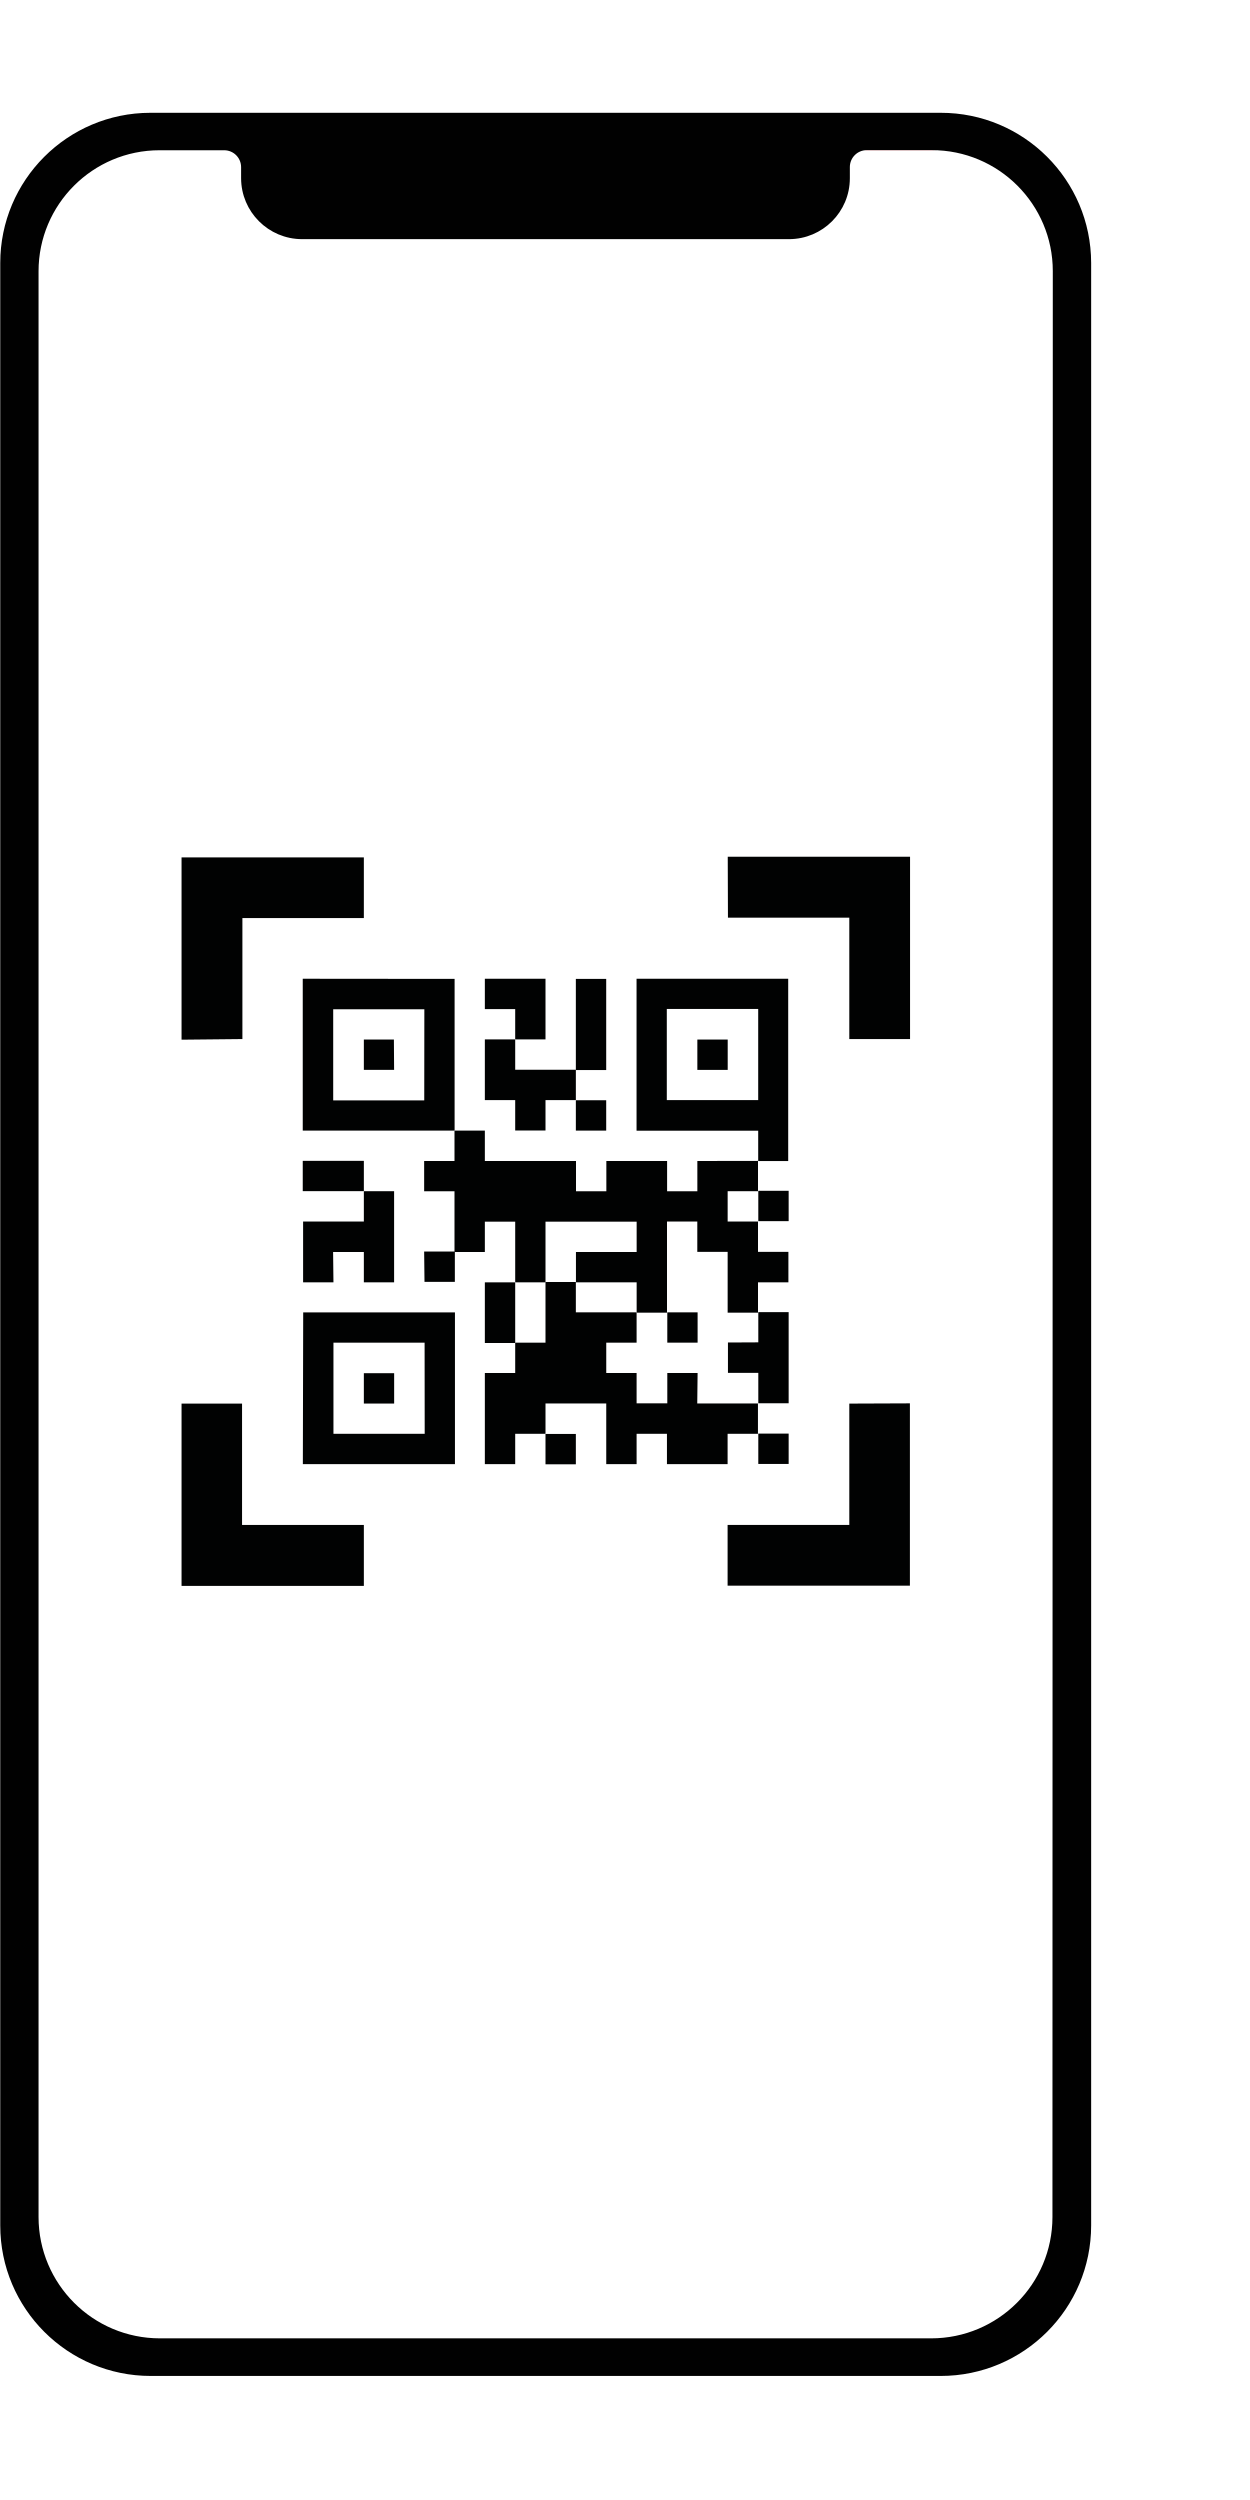
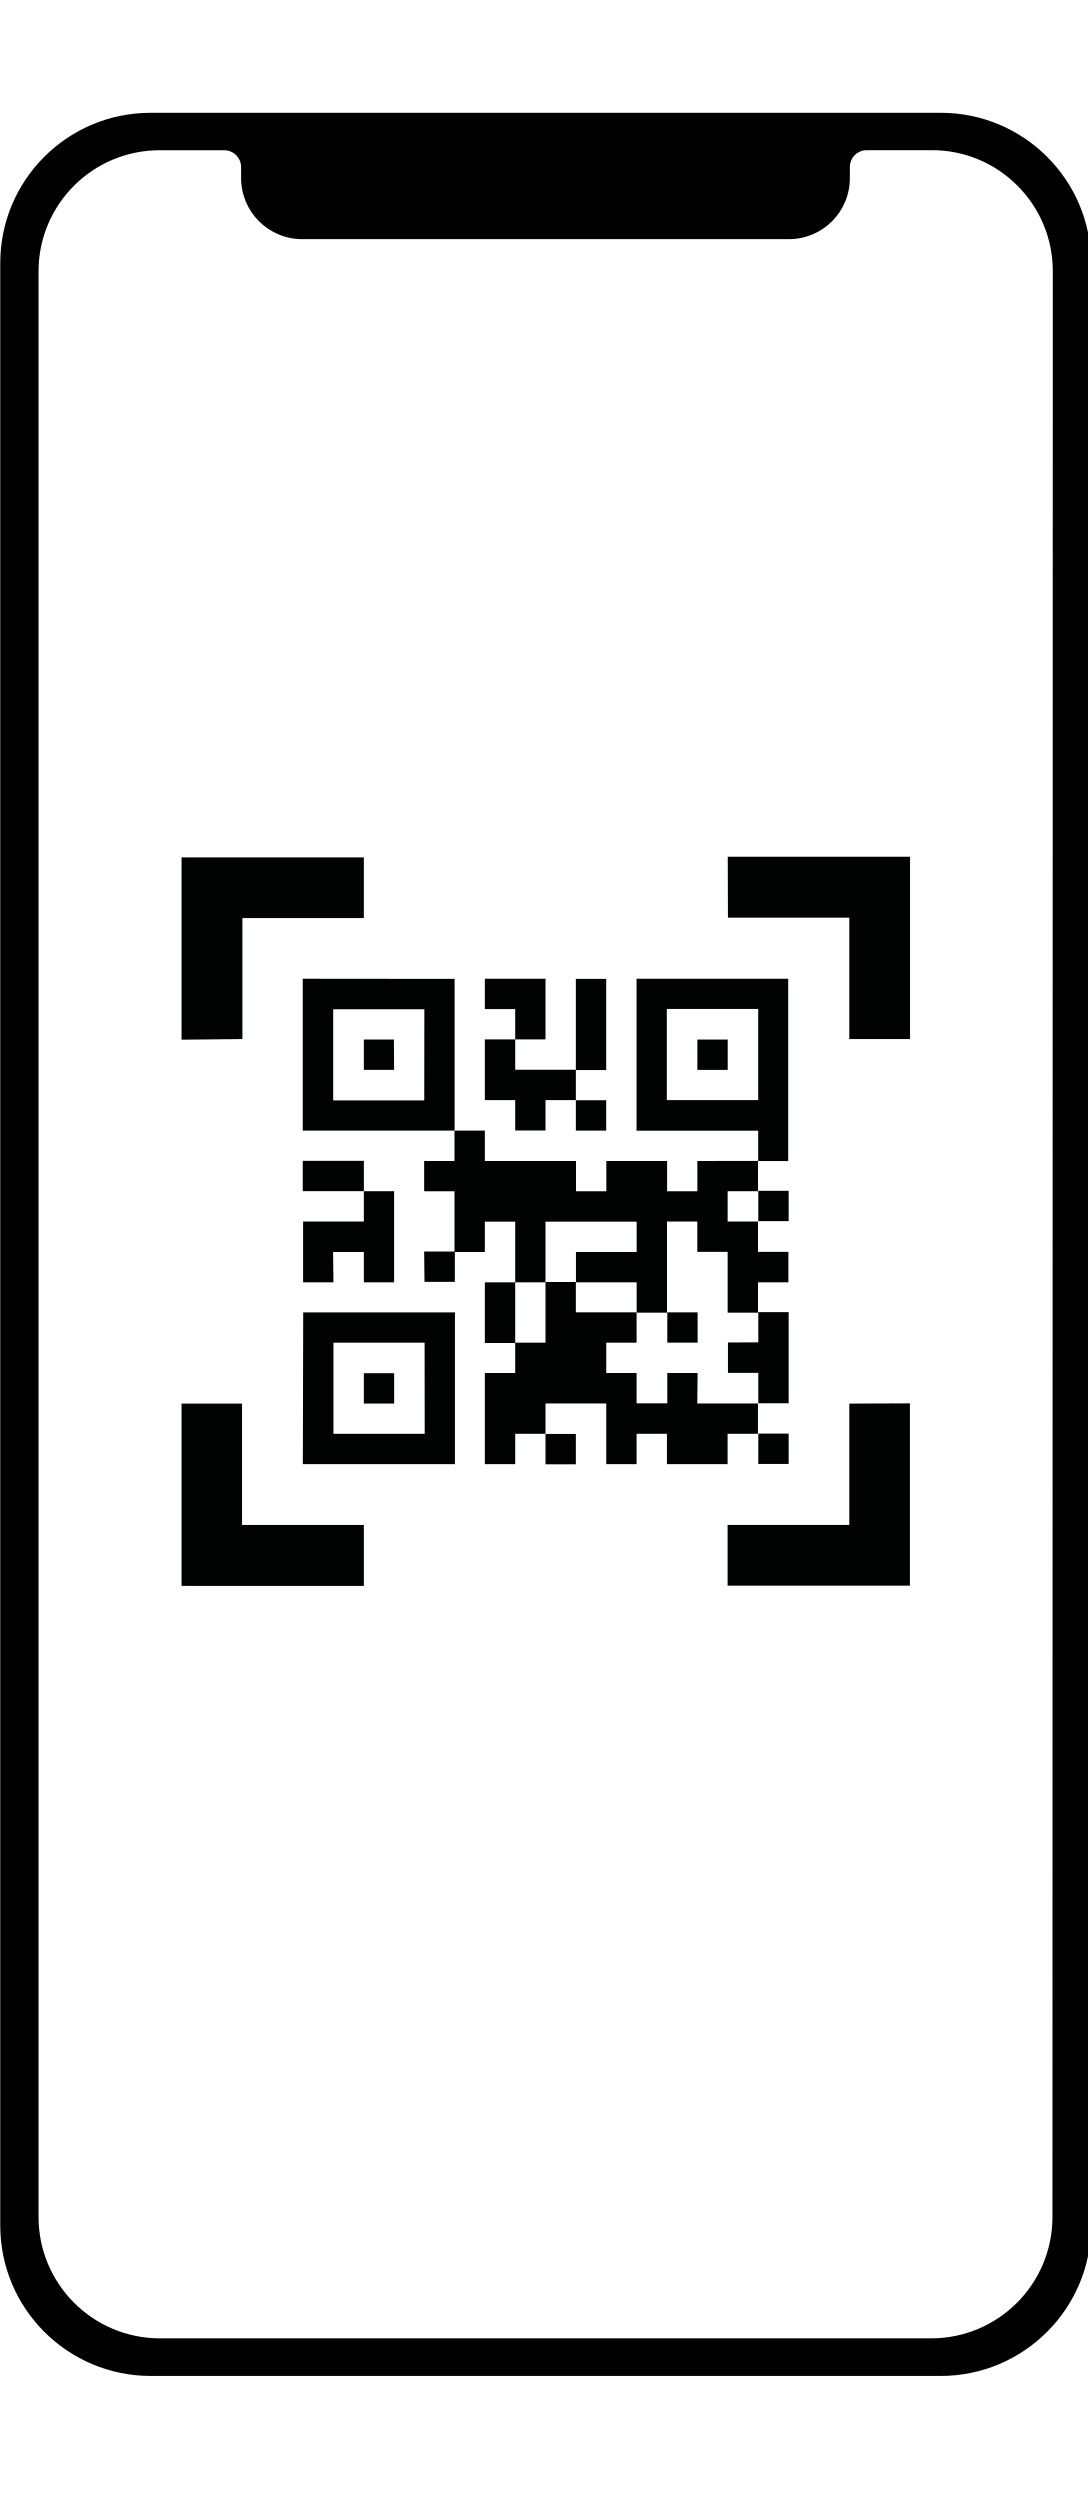
- <svg xmlns="http://www.w3.org/2000/svg" id="Ebene_1" data-name="Ebene 1" viewBox="0 0 250 500">
+ <svg xmlns="http://www.w3.org/2000/svg" id="Ebene_1" data-name="Ebene 1" viewBox="0 0 217.5 500">
  <defs>
    <style>
            .cls-1 {
                fill: none;
            }

            .cls-2 {
                fill: #010202;
            }

            .cls-3 {
                fill: #010101;
            }

            .cls-4 {
                clip-path: url(#clip-path);
            }

            .cls-10,
            .cls-5,
            .cls-6,
            .cls-7,
            .cls-8,
            .cls-9 {
                fill: #cd151b;
            }

            .cls-6 {
                opacity: 0.9;
            }

            .cls-10,
            .cls-6,
            .cls-7,
            .cls-8,
            .cls-9 {
                isolation: isolate;
            }

            .cls-7 {
                opacity: 0.8;
            }

            .cls-8 {
                opacity: 0.7;
            }

            .cls-9 {
                opacity: 0.6;
            }

            .cls-10 {
                opacity: 0.5;
            }
        </style>
    <clipPath id="clip-path" transform="translate(-174.36 -34.59)">
      <path id="SVGID" class="cls-1" d="M384.85,478a24.26,24.26,0,0,1-24.26,24.26H206.33A24.28,24.28,0,0,1,182.07,478V88.84a24.21,24.21,0,0,1,24.2-24.2H219.2A3.38,3.38,0,0,1,222.58,68h0v2.23a12.21,12.21,0,0,0,12.2,12.19h97.37a12.18,12.18,0,0,0,12.18-12.19h0V68a3.38,3.38,0,0,1,3.38-3.38h13a24.21,24.21,0,0,1,24.21,24.2h0Z" />
    </clipPath>
  </defs>
  <g id="qrcode">
    <polygon class="cls-2" points="103.04 220.02 96.97 220.02 96.97 207.88 103.04 207.88 103.04 213.95 115.17 213.95 115.17 220.02 109.1 220.02 109.1 226.1 103.04 226.1 103.04 220.02" />
    <rect class="cls-2" x="109.1" y="286.79" width="6.07" height="6.07" />
    <polygon class="cls-2" points="109.1 201.82 109.1 195.75 96.97 195.75 96.97 201.82 103.04 201.82 103.04 207.88 109.1 207.88 109.1 201.82" />
    <path class="cls-2" d="M301.67,230.34v30.39H326v6.07H332V230.34ZM326,254.61H307.72V236.38H326Z" transform="translate(-174.36 -34.59)" />
    <polygon class="cls-2" points="66.62 232.17 60.55 232.17 60.55 238.23 72.77 238.23 72.77 232.17 66.62 232.17" />
    <polygon class="cls-2" points="66.62 250.4 72.77 250.4 72.77 256.47 78.82 256.47 78.82 238.24 72.77 238.24 72.77 244.31 60.62 244.31 60.62 256.46 66.69 256.46 66.62 250.4" />
    <rect class="cls-2" x="96.97" y="256.47" width="6.07" height="12.13" />
    <rect class="cls-2" x="115.17" y="195.78" width="6.07" height="18.23" />
    <rect class="cls-2" x="115.17" y="220.05" width="6.07" height="6.07" />
    <rect class="cls-2" x="139.47" y="207.91" width="6.07" height="6.07" />
    <polygon class="cls-2" points="78.78 207.91 72.77 207.91 72.77 213.98 78.82 213.98 78.78 207.91" />
    <path class="cls-2" d="M234.91,230.34v30.37h30.37V230.37Zm24.3,24.33H241V236.44h18.23Z" transform="translate(-174.36 -34.59)" />
    <polygon class="cls-2" points="139.47 232.2 139.47 238.25 133.42 238.25 133.42 232.2 121.27 232.2 121.27 238.25 115.2 238.25 115.2 232.2 96.97 232.2 96.97 226.12 90.9 226.12 90.9 232.2 84.83 232.2 84.83 238.25 90.9 238.25 90.9 250.4 96.97 250.4 96.97 244.33 103.04 244.33 103.04 256.47 109.1 256.47 109.1 244.33 127.33 244.33 127.33 250.4 115.19 250.4 115.19 256.47 127.33 256.47 127.33 262.54 133.4 262.54 133.4 244.31 139.46 244.31 139.46 250.38 145.53 250.38 145.53 262.53 151.6 262.53 151.6 256.46 157.68 256.46 157.68 250.38 151.6 250.38 151.6 244.31 145.53 244.31 145.53 238.24 151.6 238.24 151.6 232.18 139.47 232.2" />
    <rect class="cls-2" x="72.77" y="274.64" width="6.06" height="6.07" />
    <path class="cls-2" d="M235,297.07l-.07,30.35h30.42V297.07Zm24.3,24.28H241.05V303.12h18.23Z" transform="translate(-174.36 -34.59)" />
    <rect class="cls-2" x="133.46" y="262.47" width="6.06" height="6.06" />
    <polygon class="cls-2" points="139.52 274.6 133.46 274.6 133.46 280.67 127.32 280.67 127.32 274.6 121.25 274.6 121.25 268.53 127.32 268.53 127.32 262.47 115.17 262.47 115.17 256.4 109.1 256.4 109.1 268.53 103.04 268.53 103.04 274.6 96.97 274.6 96.97 292.83 103.04 292.83 103.04 286.76 109.1 286.76 109.1 280.69 121.25 280.69 121.25 292.83 127.32 292.83 127.32 286.76 133.39 286.76 133.39 292.83 145.52 292.83 145.52 286.76 151.59 286.76 151.59 280.69 139.45 280.69 139.52 274.6" />
    <polygon class="cls-2" points="84.9 256.37 90.97 256.37 90.97 250.3 84.83 250.3 84.9 256.37" />
    <polygon class="cls-2" points="145.59 268.5 145.59 274.57 151.66 274.57 151.66 280.65 157.73 280.65 157.73 262.42 151.66 262.42 151.66 268.47 145.59 268.5" />
    <rect class="cls-2" x="151.66" y="286.72" width="6.07" height="6.07" />
    <rect class="cls-2" x="151.66" y="238.16" width="6.07" height="6.07" />
  </g>
  <g id="border">
    <polygon id="top-right" class="cls-2" points="145.59 183.53 169.86 183.53 169.86 207.81 182.01 207.81 182.01 171.35 145.55 171.35 145.59 183.53" />
    <polygon id="top-left" class="cls-2" points="48.48 207.81 48.48 183.61 72.77 183.61 72.77 171.48 36.31 171.48 36.31 207.94 48.48 207.81" />
    <polygon id="bottom-left" class="cls-2" points="72.77 304.99 48.41 304.99 48.41 280.72 36.31 280.72 36.31 317.18 72.77 317.18 72.77 304.99" />
    <polygon id="bottom-right" class="cls-2" points="169.86 280.72 169.86 304.99 145.52 304.99 145.52 317.13 181.98 317.13 181.98 280.67 169.86 280.72" />
  </g>
  <path id="phone" class="cls-3" d="M362.51,57.15H204.41a30.05,30.05,0,0,0-30,30.05V479.68a30.1,30.1,0,0,0,30.09,30.1h158a30.1,30.1,0,0,0,30.09-30.1h0V87.16A30.06,30.06,0,0,0,362.51,57.15ZM384.85,478a24.26,24.26,0,0,1-24.26,24.26H206.33A24.28,24.28,0,0,1,182.07,478V88.84a24.21,24.21,0,0,1,24.2-24.2H219.2A3.38,3.38,0,0,1,222.58,68h0v2.23a12.21,12.21,0,0,0,12.2,12.19h97.37a12.18,12.18,0,0,0,12.18-12.19h0V68a3.38,3.38,0,0,1,3.38-3.38h13a24.2,24.2,0,0,1,24.21,24.18v0Z" transform="translate(-174.36 -34.59)" />
  <g class="cls-4">
    <g id="scan-bars">
      <rect class="cls-5" x="4.43" y="27.57" width="209.34" height="2.48" />
      <rect class="cls-6" x="4.45" y="22.11" width="209.34" height="1.25" />
      <rect class="cls-7" x="4.45" y="16.51" width="209.34" height="1.25" />
      <rect class="cls-8" x="4.45" y="11.06" width="209.34" height="1.25" />
      <rect class="cls-9" x="4.45" y="5.61" width="209.34" height="1.25" />
      <rect class="cls-10" x="4.45" width="209.34" height="1.25" />
    </g>
  </g>
</svg>
